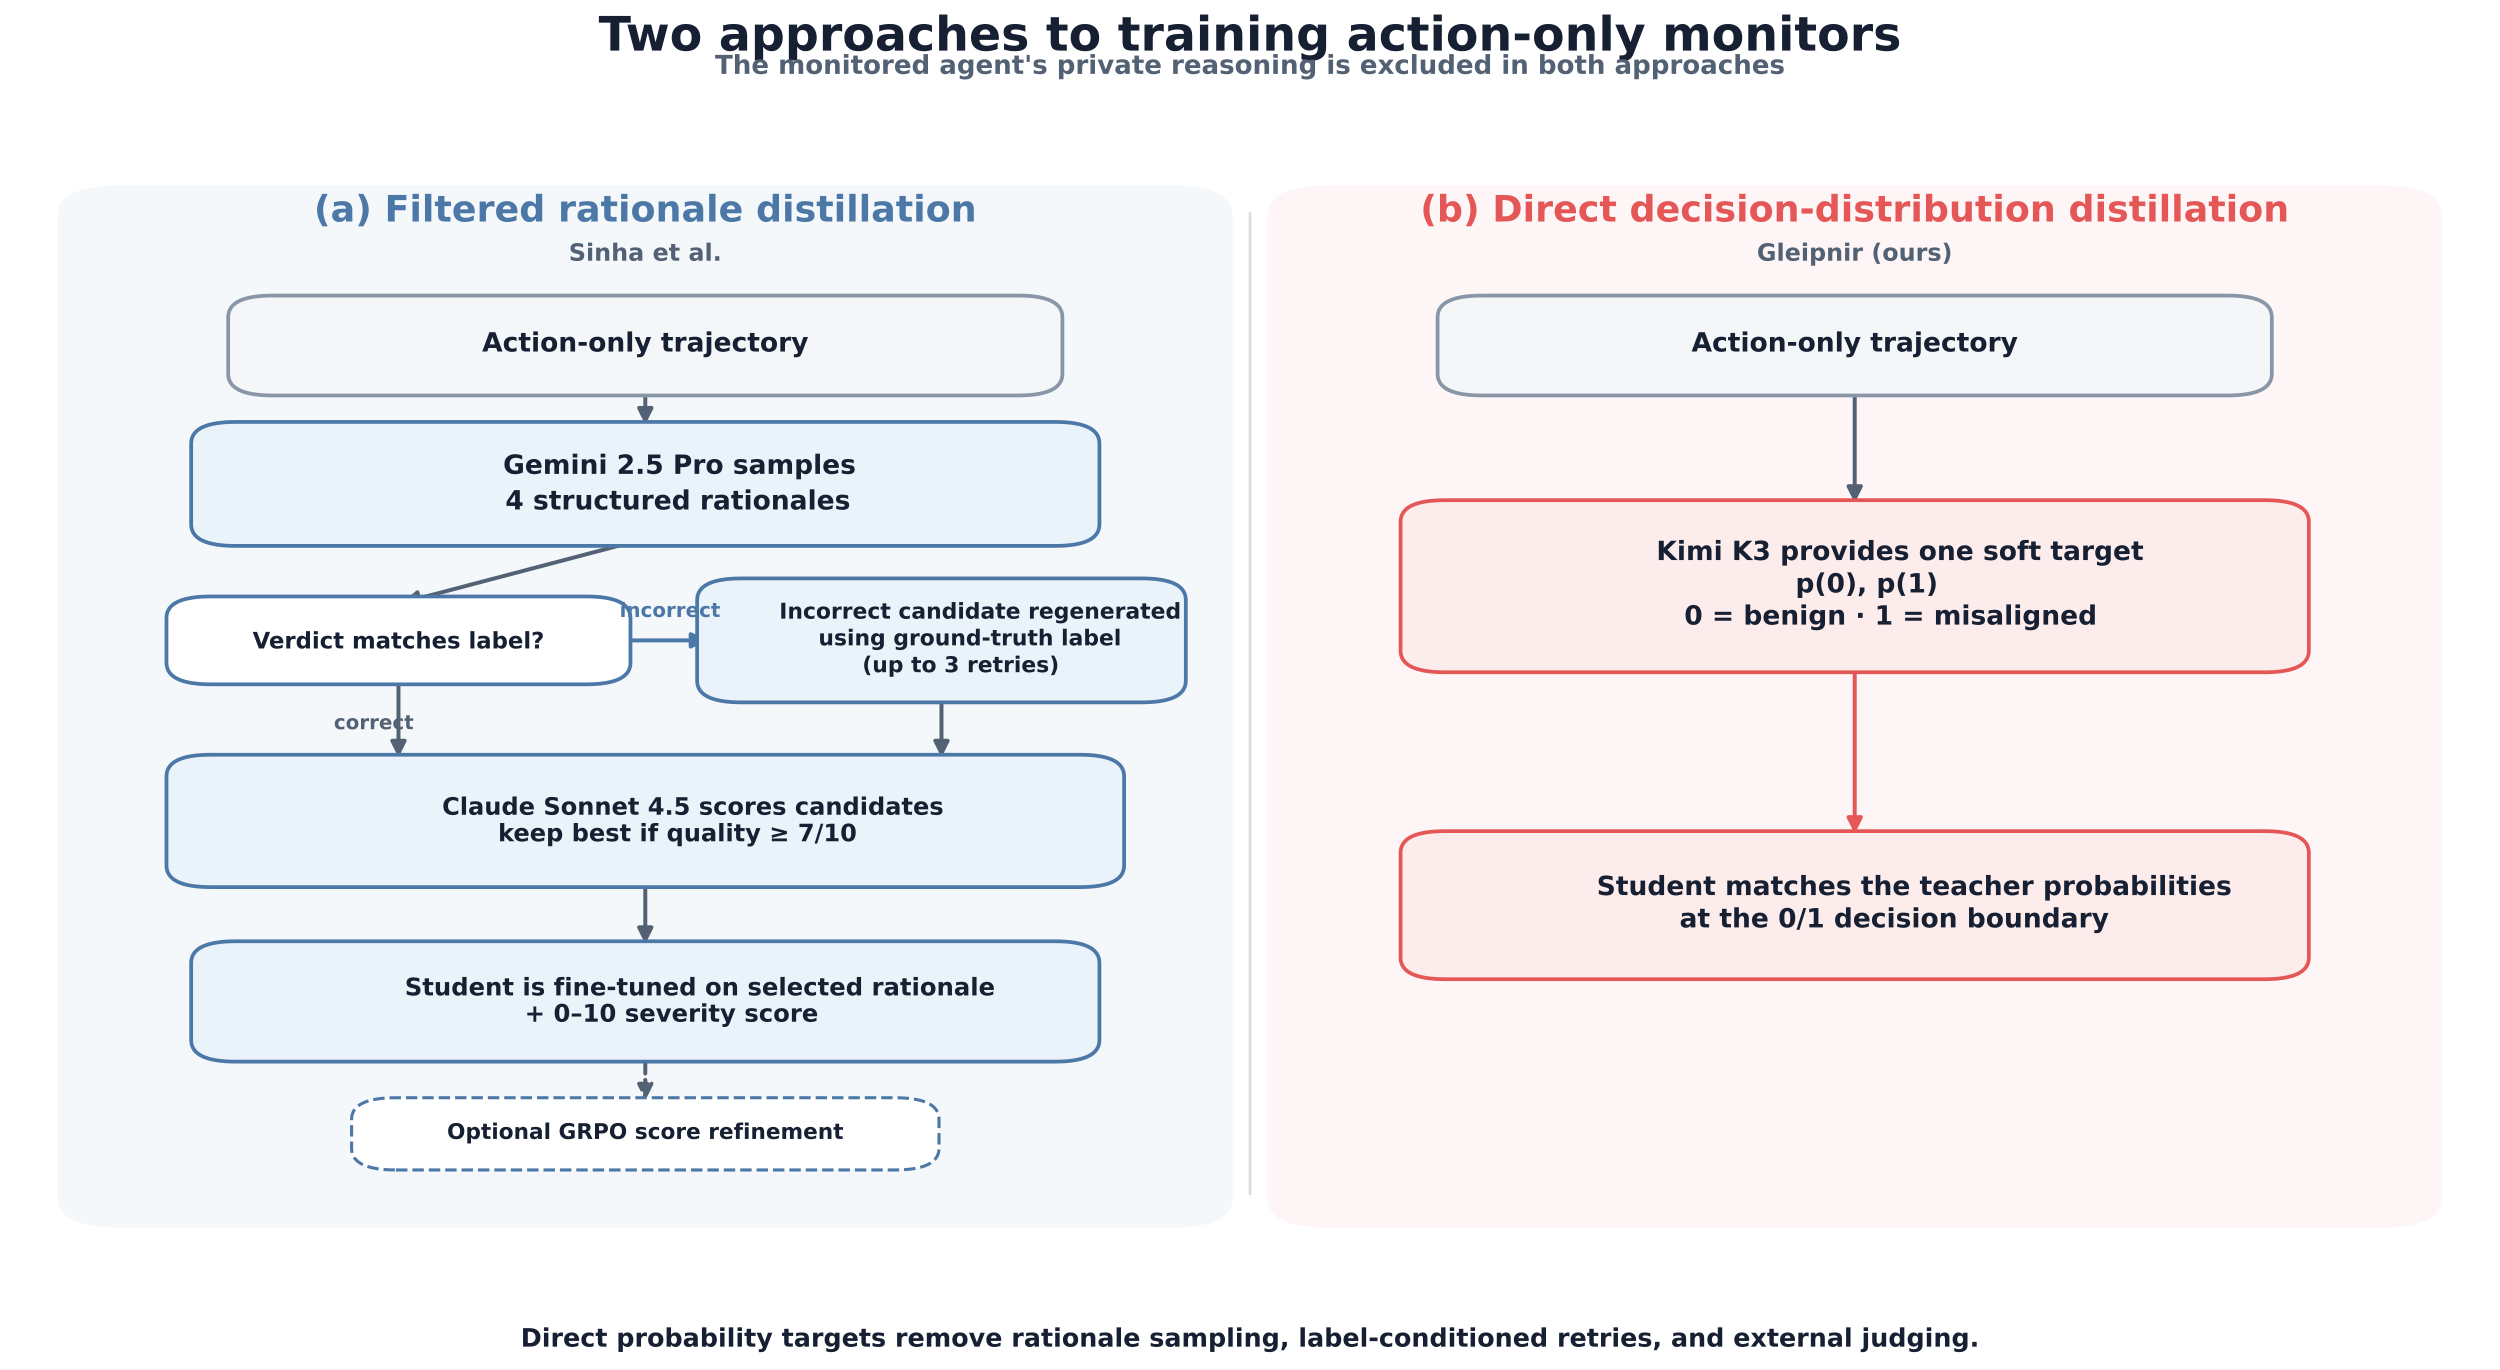
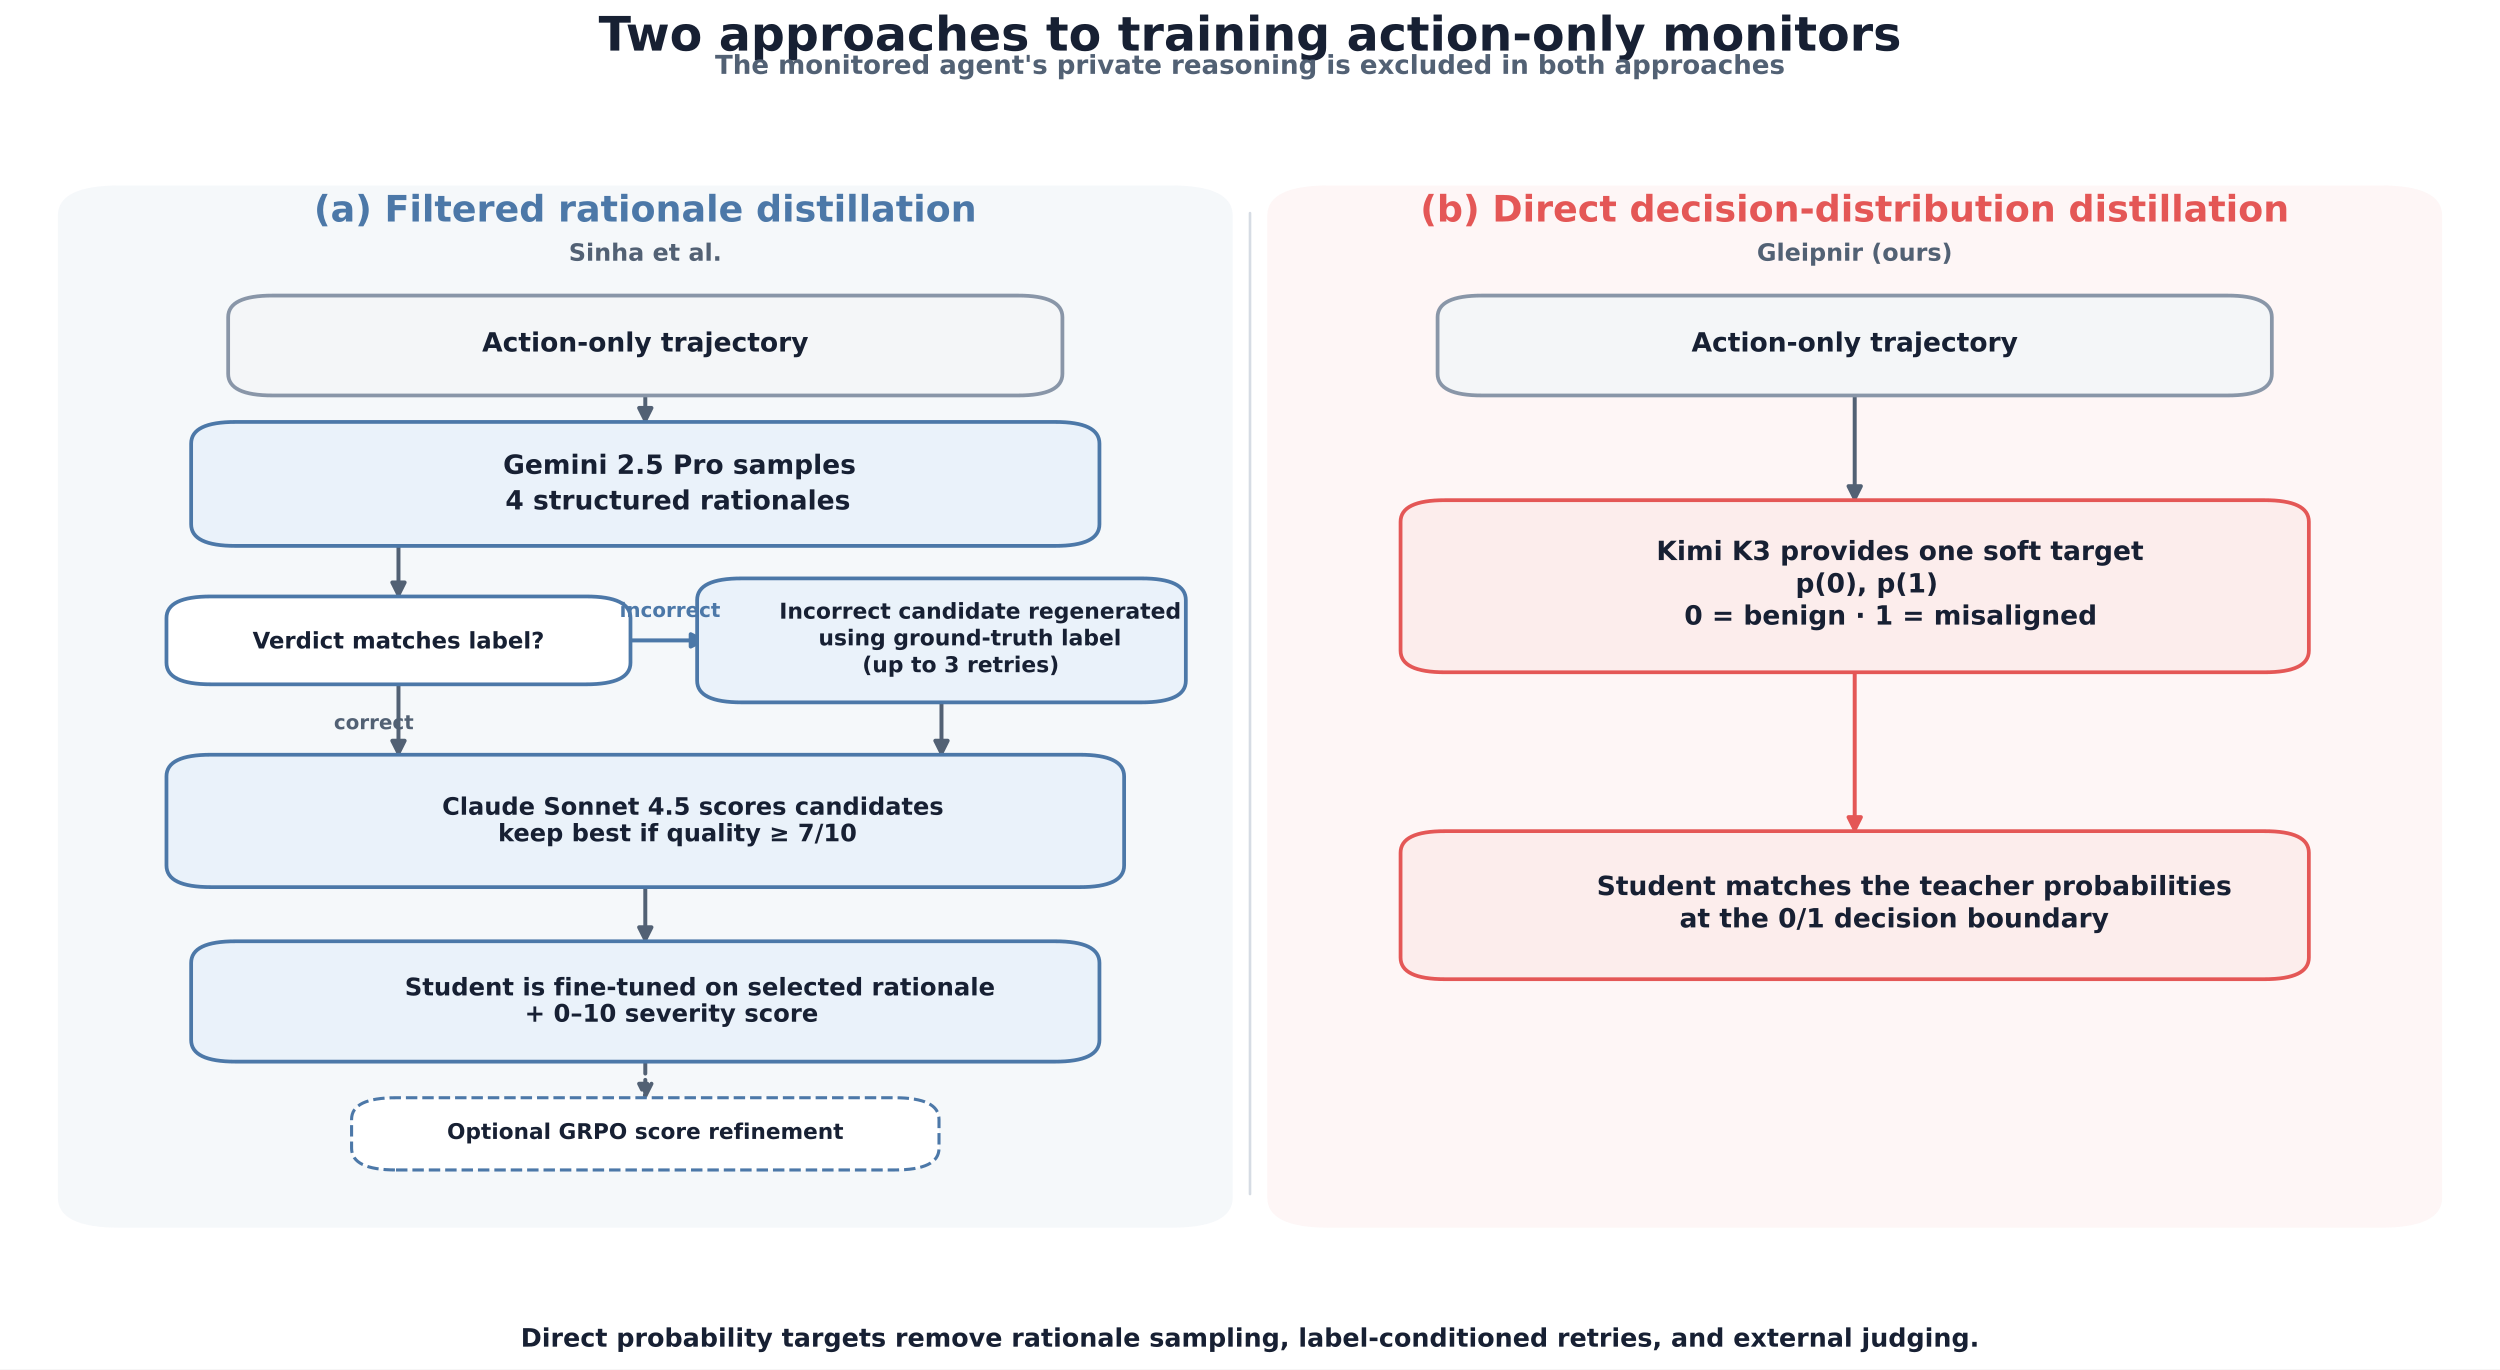
<svg xmlns="http://www.w3.org/2000/svg" width="1131.84pt" height="619.978pt" viewBox="0 0 1131.84 619.978" version="1.1">
  <defs>
    <style type="text/css">*{stroke-linejoin: round; stroke-linecap: butt}</style>
  </defs>
  <g id="figure_1">
    <g id="patch_1">
      <path d="M 0 619.978 L 1131.84 619.978 L 1131.84 0 L 0 0 z " style="fill: #ffffff" />
    </g>
    <g id="axes_1">
      <g id="patch_2">
        <path d="M 54.132 555.836 L 530.162 555.836 Q 558.098 555.836 558.098 542.214 L 558.098 97.578 Q 558.098 83.956 530.162 83.956 L 54.132 83.956 Q 26.196 83.956 26.196 97.578 L 26.196 542.214 Q 26.196 555.836 54.132 555.836 z " style="fill: #4c78a8; opacity: 0.055" />
      </g>
      <g id="patch_3">
        <path d="M 601.678 555.836 L 1077.708 555.836 Q 1105.644 555.836 1105.644 542.214 L 1105.644 97.578 Q 1105.644 83.956 1077.708 83.956 L 601.678 83.956 Q 573.742 83.956 573.742 97.578 L 573.742 542.214 Q 573.742 555.836 601.678 555.836 z " style="fill: #e45756; opacity: 0.055" />
      </g>
      <g id="line2d_1">
-         <path d="M 565.92 540.579 L 565.92 96.489 " clip-path="url(#p1de6e2116d)" style="fill: none; stroke: #d6dce4; stroke-width: 1.2; stroke-linecap: round" />
+         <path d="M 565.92 540.579 L 565.92 96.489 " clip-path="url(#pbcf3d31bea)" style="fill: none; stroke: #d6dce4; stroke-width: 1.2; stroke-linecap: round" />
      </g>
      <g id="patch_4">
        <path d="M 292.147 177.775 Q 292.147 185.038 292.147 190.288 " style="fill: none; stroke: #526174; stroke-width: 1.8; stroke-linecap: round" />
        <path d="M 294.947 184.688 L 292.147 190.288 L 289.347 184.688 z " style="fill: #526174; stroke: #526174; stroke-width: 1.8; stroke-linecap: round" />
      </g>
      <g id="patch_5">
-         <path d="M 290.214 244.392 Q 236.275 258.595 184.283 272.286 " style="fill: none; stroke: #526174; stroke-width: 1.8; stroke-linecap: round" />
-         <path d="M 190.411 273.568 L 184.283 272.286 L 188.985 268.152 z " style="fill: #526174; stroke: #526174; stroke-width: 1.8; stroke-linecap: round" />
+         <path d="M 180.403 245.884 Q 180.403 258.596 180.403 269.296 " style="fill: none; stroke: #526174; stroke-width: 1.8; stroke-linecap: round" />
+         <path d="M 183.203 263.696 L 180.403 269.296 L 177.603 263.696 z " style="fill: #526174; stroke: #526174; stroke-width: 1.8; stroke-linecap: round" />
      </g>
      <g id="patch_6">
        <path d="M 280.736 289.927 Q 300.526 289.927 318.303 289.927 " style="fill: none; stroke: #4c78a8; stroke-width: 1.8; stroke-linecap: round" />
        <path d="M 312.703 287.127 L 318.303 289.927 L 312.703 292.727 z " style="fill: #4c78a8; stroke: #4c78a8; stroke-width: 1.8; stroke-linecap: round" />
      </g>
      <g id="patch_7">
        <path d="M 180.403 308.548 Q 180.403 325.757 180.403 340.953 " style="fill: none; stroke: #526174; stroke-width: 1.8; stroke-linecap: round" />
        <path d="M 183.203 335.353 L 180.403 340.953 L 177.603 335.353 z " style="fill: #526174; stroke: #526174; stroke-width: 1.8; stroke-linecap: round" />
      </g>
      <g id="patch_8">
        <path d="M 426.24 316.717 Q 426.24 329.837 426.24 340.946 " style="fill: none; stroke: #526174; stroke-width: 1.8; stroke-linecap: round" />
        <path d="M 429.04 335.346 L 426.24 340.946 L 423.44 335.346 z " style="fill: #526174; stroke: #526174; stroke-width: 1.8; stroke-linecap: round" />
      </g>
      <g id="patch_9">
        <path d="M 292.147 400.359 Q 292.147 413.891 292.147 425.41 " style="fill: none; stroke: #526174; stroke-width: 1.8; stroke-linecap: round" />
        <path d="M 294.947 419.81 L 292.147 425.41 L 289.347 419.81 z " style="fill: #526174; stroke: #526174; stroke-width: 1.8; stroke-linecap: round" />
      </g>
      <g id="patch_10">
        <path d="M 292.147 479.368 Q 292.147 488.812 292.147 496.243 " style="fill: none; stroke-dasharray: 6.66,2.88; stroke-dashoffset: 0; stroke: #526174; stroke-width: 1.8; stroke-linecap: round" />
        <path d="M 294.947 490.643 L 292.147 496.243 L 289.347 490.643 z " style="fill: #526174; stroke-dasharray: 6.66,2.88; stroke-dashoffset: 0; stroke: #526174; stroke-width: 1.8; stroke-linecap: round" />
      </g>
      <g id="patch_11">
        <path d="M 839.693 177.77 Q 839.693 202.742 839.693 225.703 " style="fill: none; stroke: #526174; stroke-width: 1.8; stroke-linecap: round" />
        <path d="M 842.493 220.103 L 839.693 225.703 L 836.893 220.103 z " style="fill: #526174; stroke: #526174; stroke-width: 1.8; stroke-linecap: round" />
      </g>
      <g id="patch_12">
        <path d="M 839.693 303.094 Q 839.693 340.327 839.693 375.547 " style="fill: none; stroke: #e45756; stroke-width: 1.8; stroke-linecap: round" />
        <path d="M 842.493 369.947 L 839.693 375.547 L 836.893 369.947 z " style="fill: #e45756; stroke: #e45756; stroke-width: 1.8; stroke-linecap: round" />
      </g>
      <g id="text_1">
        <text style="font-weight: 700; font-size: 16.5px; font-family: 'Cantarell', 'DejaVu Sans', sans-serif; text-anchor: middle; fill: #4c78a8" x="292.147" y="100.284" transform="rotate(-0 292.1472 100.2836)">(a)  Filtered rationale distillation</text>
      </g>
      <g id="text_2">
        <text style="font-weight: 700; font-size: 10.8px; font-family: 'Cantarell', 'DejaVu Sans', sans-serif; text-anchor: middle; fill: #526174" x="292.147" y="118.044" transform="rotate(-0 292.1472 118.044)">Sinha et al.</text>
      </g>
      <g id="text_3">
        <text style="font-weight: 700; font-size: 16.5px; font-family: 'Cantarell', 'DejaVu Sans', sans-serif; text-anchor: middle; fill: #e45756" x="839.693" y="100.284" transform="rotate(-0 839.6928 100.2836)">(b)  Direct decision-distribution distillation</text>
      </g>
      <g id="text_4">
        <text style="font-weight: 700; font-size: 10.8px; font-family: 'Cantarell', 'DejaVu Sans', sans-serif; text-anchor: middle; fill: #526174" x="839.693" y="118.044" transform="rotate(-0 839.6928 118.044)">Gleipnir (ours)</text>
      </g>
      <g id="patch_13">
        <path d="M 123.414 179.04 L 460.881 179.04 Q 480.995 179.04 480.995 169.232 L 480.995 143.622 Q 480.995 133.814 460.881 133.814 L 123.414 133.814 Q 103.3 133.814 103.3 143.622 L 103.3 169.232 Q 103.3 179.04 123.414 179.04 z " style="fill: #f4f6f8; stroke: #8996a8; stroke-width: 1.7; stroke-linejoin: miter" />
      </g>
      <g id="patch_14">
        <path d="M 106.652 247.152 L 477.642 247.152 Q 497.756 247.152 497.756 237.344 L 497.756 200.836 Q 497.756 191.028 477.642 191.028 L 106.652 191.028 Q 86.538 191.028 86.538 200.836 L 86.538 237.344 Q 86.538 247.152 106.652 247.152 z " style="fill: #eaf2fa; stroke: #4c78a8; stroke-width: 1.7; stroke-linejoin: miter" />
      </g>
      <g id="patch_15">
        <path d="M 95.478 309.815 L 265.329 309.815 Q 285.443 309.815 285.443 300.007 L 285.443 279.846 Q 285.443 270.038 265.329 270.038 L 95.478 270.038 Q 75.364 270.038 75.364 279.846 L 75.364 300.007 Q 75.364 309.815 95.478 309.815 z " style="fill: #ffffff; stroke: #4c78a8; stroke-width: 1.7; stroke-linejoin: miter" />
      </g>
      <g id="patch_16">
        <path d="M 335.727 317.989 L 516.753 317.989 Q 536.867 317.989 536.867 308.181 L 536.867 271.673 Q 536.867 261.865 516.753 261.865 L 335.727 261.865 Q 315.613 261.865 315.613 271.673 L 315.613 308.181 Q 315.613 317.989 335.727 317.989 z " style="fill: #eaf2fa; stroke: #4c78a8; stroke-width: 1.7; stroke-linejoin: miter" />
      </g>
      <g id="patch_17">
        <path d="M 95.478 401.63 L 488.817 401.63 Q 508.931 401.63 508.931 391.822 L 508.931 351.5 Q 508.931 341.692 488.817 341.692 L 95.478 341.692 Q 75.364 341.692 75.364 351.5 L 75.364 391.822 Q 75.364 401.63 95.478 401.63 z " style="fill: #eaf2fa; stroke: #4c78a8; stroke-width: 1.7; stroke-linejoin: miter" />
      </g>
      <g id="patch_18">
        <path d="M 106.652 480.64 L 477.642 480.64 Q 497.756 480.64 497.756 470.832 L 497.756 435.959 Q 497.756 426.151 477.642 426.151 L 106.652 426.151 Q 86.538 426.151 86.538 435.959 L 86.538 470.832 Q 86.538 480.64 106.652 480.64 z " style="fill: #eaf2fa; stroke: #4c78a8; stroke-width: 1.7; stroke-linejoin: miter" />
      </g>
      <g id="patch_19">
        <path d="M 179.286 529.681 L 405.009 529.681 Q 425.123 529.681 425.123 519.873 L 425.123 506.795 Q 425.123 496.987 405.009 496.987 L 179.286 496.987 Q 159.172 496.987 159.172 506.795 L 159.172 519.873 Q 159.172 529.681 179.286 529.681 z " style="fill: #ffffff; stroke-dasharray: 5.18,2.24; stroke-dashoffset: 0; stroke: #4c78a8; stroke-width: 1.4; stroke-linejoin: miter" />
      </g>
      <g id="text_5">
        <text style="font-weight: 700; font-size: 9px; font-family: 'Cantarell', 'DejaVu Sans', sans-serif; text-anchor: middle; fill: #4c78a8" x="303.322" y="279.323" transform="rotate(-0 303.3216 279.3233)">incorrect</text>
      </g>
      <g id="text_6">
        <text style="font-weight: 700; font-size: 9px; font-family: 'Cantarell', 'DejaVu Sans', sans-serif; text-anchor: middle; fill: #526174" x="169.229" y="330.139" transform="rotate(-0 169.2288 330.1394)">correct</text>
      </g>
      <g id="patch_20">
        <path d="M 670.959 179.04 L 1008.426 179.04 Q 1028.54 179.04 1028.54 169.232 L 1028.54 143.622 Q 1028.54 133.814 1008.426 133.814 L 670.959 133.814 Q 650.845 133.814 650.845 143.622 L 650.845 169.232 Q 650.845 179.04 670.959 179.04 z " style="fill: #f4f6f8; stroke: #8996a8; stroke-width: 1.7; stroke-linejoin: miter" />
      </g>
      <g id="patch_21">
        <path d="M 654.198 304.366 L 1025.188 304.366 Q 1045.302 304.366 1045.302 294.558 L 1045.302 236.254 Q 1045.302 226.446 1025.188 226.446 L 654.198 226.446 Q 634.084 226.446 634.084 236.254 L 634.084 294.558 Q 634.084 304.366 654.198 304.366 z " style="fill: #fcedec; stroke: #e45756; stroke-width: 1.7; stroke-linejoin: miter" />
      </g>
      <g id="patch_22">
        <path d="M 654.198 443.315 L 1025.188 443.315 Q 1045.302 443.315 1045.302 433.507 L 1045.302 386.101 Q 1045.302 376.293 1025.188 376.293 L 654.198 376.293 Q 634.084 376.293 634.084 386.101 L 634.084 433.507 Q 634.084 443.315 654.198 443.315 z " style="fill: #fcedec; stroke: #e45756; stroke-width: 1.7; stroke-linejoin: miter" />
      </g>
      <g id="text_7">
        <text style="font-weight: 700; font-size: 12px; font-family: 'Cantarell', 'DejaVu Sans', sans-serif; text-anchor: middle; fill: #172033" x="292.147" y="159.151" transform="rotate(-0 292.1472 159.1506)">Action-only trajectory</text>
      </g>
      <g id="text_8">
        <text style="font-weight: 700; font-size: 12px; font-family: 'Cantarell', 'DejaVu Sans', sans-serif; fill: #172033" transform="translate(227.7747 214.5237)">Gemini 2.5 Pro samples</text>
        <text style="font-weight: 700; font-size: 12px; font-family: 'Cantarell', 'DejaVu Sans', sans-serif; fill: #172033" transform="translate(228.7759 230.6581)">4 structured rationales</text>
      </g>
      <g id="text_9">
        <text style="font-weight: 700; font-size: 10.3px; font-family: 'Cantarell', 'DejaVu Sans', sans-serif; text-anchor: middle; fill: #172033" x="180.403" y="293.573" transform="rotate(-0 180.4032 293.5728)">Verdict matches label?</text>
      </g>
      <g id="text_10">
        <text style="font-weight: 700; font-size: 9.9px; font-family: 'Cantarell', 'DejaVu Sans', sans-serif; fill: #172033" transform="translate(352.8021 280.0956)">Incorrect candidate regenerated</text>
        <text style="font-weight: 700; font-size: 9.9px; font-family: 'Cantarell', 'DejaVu Sans', sans-serif; fill: #172033" transform="translate(370.5177 292.1736)">using ground-truth label</text>
        <text style="font-weight: 700; font-size: 9.9px; font-family: 'Cantarell', 'DejaVu Sans', sans-serif; fill: #172033" transform="translate(390.378 304.3359)">(up to 3 retries)</text>
      </g>
      <g id="text_11">
        <text style="font-weight: 700; font-size: 10.9px; font-family: 'Cantarell', 'DejaVu Sans', sans-serif; fill: #172033" transform="translate(200.1614 368.8705)">Claude Sonnet 4.5 scores candidates</text>
        <text style="font-weight: 700; font-size: 10.9px; font-family: 'Cantarell', 'DejaVu Sans', sans-serif; fill: #172033" transform="translate(225.4767 380.8767)">keep best if quality ≥ 7/10</text>
      </g>
      <g id="text_12">
        <text style="font-weight: 700; font-size: 11px; font-family: 'Cantarell', 'DejaVu Sans', sans-serif; fill: #172033" transform="translate(183.2644 450.6455)">Student is fine-tuned on selected rationale</text>
        <text style="font-weight: 700; font-size: 11px; font-family: 'Cantarell', 'DejaVu Sans', sans-serif; fill: #172033" transform="translate(237.5331 462.5633)">+ 0–10 severity score</text>
      </g>
      <g id="text_13">
        <text style="font-weight: 700; font-size: 9.8px; font-family: 'Cantarell', 'DejaVu Sans', sans-serif; text-anchor: middle; fill: #172033" x="292.147" y="515.642" transform="rotate(-0 292.1472 515.6417)">Optional GRPO score refinement</text>
      </g>
      <g id="text_14">
        <text style="font-weight: 700; font-size: 12px; font-family: 'Cantarell', 'DejaVu Sans', sans-serif; text-anchor: middle; fill: #172033" x="839.693" y="159.151" transform="rotate(-0 839.6928 159.1506)">Action-only trajectory</text>
      </g>
      <g id="text_15">
        <text style="font-weight: 700; font-size: 12px; font-family: 'Cantarell', 'DejaVu Sans', sans-serif; fill: #172033" transform="translate(749.8934 253.562)">Kimi K3 provides one soft target</text>
        <text style="font-weight: 700; font-size: 12px; font-family: 'Cantarell', 'DejaVu Sans', sans-serif; fill: #172033" transform="translate(812.8709 268.232)">p(0),  p(1)</text>
        <text style="font-weight: 700; font-size: 12px; font-family: 'Cantarell', 'DejaVu Sans', sans-serif; fill: #172033" transform="translate(762.5262 282.7698)">0 = benign  ·  1 = misaligned</text>
      </g>
      <g id="text_16">
        <text style="font-weight: 700; font-size: 12px; font-family: 'Cantarell', 'DejaVu Sans', sans-serif; fill: #172033" transform="translate(722.8934 405.2373)">Student matches the teacher probabilities</text>
        <text style="font-weight: 700; font-size: 12px; font-family: 'Cantarell', 'DejaVu Sans', sans-serif; fill: #172033" transform="translate(760.3906 419.8773)">at the 0/1 decision boundary</text>
      </g>
    </g>
    <g id="text_17">
      <text style="font-weight: 700; font-size: 21.5px; font-family: 'Cantarell', 'DejaVu Sans', sans-serif; text-anchor: middle; fill: #172033" x="565.92" y="22.895" transform="rotate(-0 565.92 22.895)">Two approaches to training action-only monitors</text>
    </g>
    <g id="text_18">
      <text style="font-weight: 700; font-size: 11.8px; font-family: 'Cantarell', 'DejaVu Sans', sans-serif; text-anchor: middle; fill: #526174" x="565.92" y="33.444" transform="rotate(-0 565.92 33.4436)">The monitored agent's private reasoning is excluded in both approaches</text>
    </g>
    <g id="text_19">
      <text style="font-weight: 700; font-size: 11.5px; font-family: 'Cantarell', 'DejaVu Sans', sans-serif; text-anchor: middle; fill: #172033" x="565.92" y="609.673" transform="rotate(-0 565.92 609.6726)">Direct probability targets remove rationale sampling, label-conditioned retries, and external judging.</text>
    </g>
  </g>
  <defs>
-     <clipPath id="p1de6e2116d">
+     <clipPath id="pbcf3d31bea">
      <rect x="7.2" y="47.448" width="1117.44" height="544.896" />
    </clipPath>
  </defs>
</svg>
